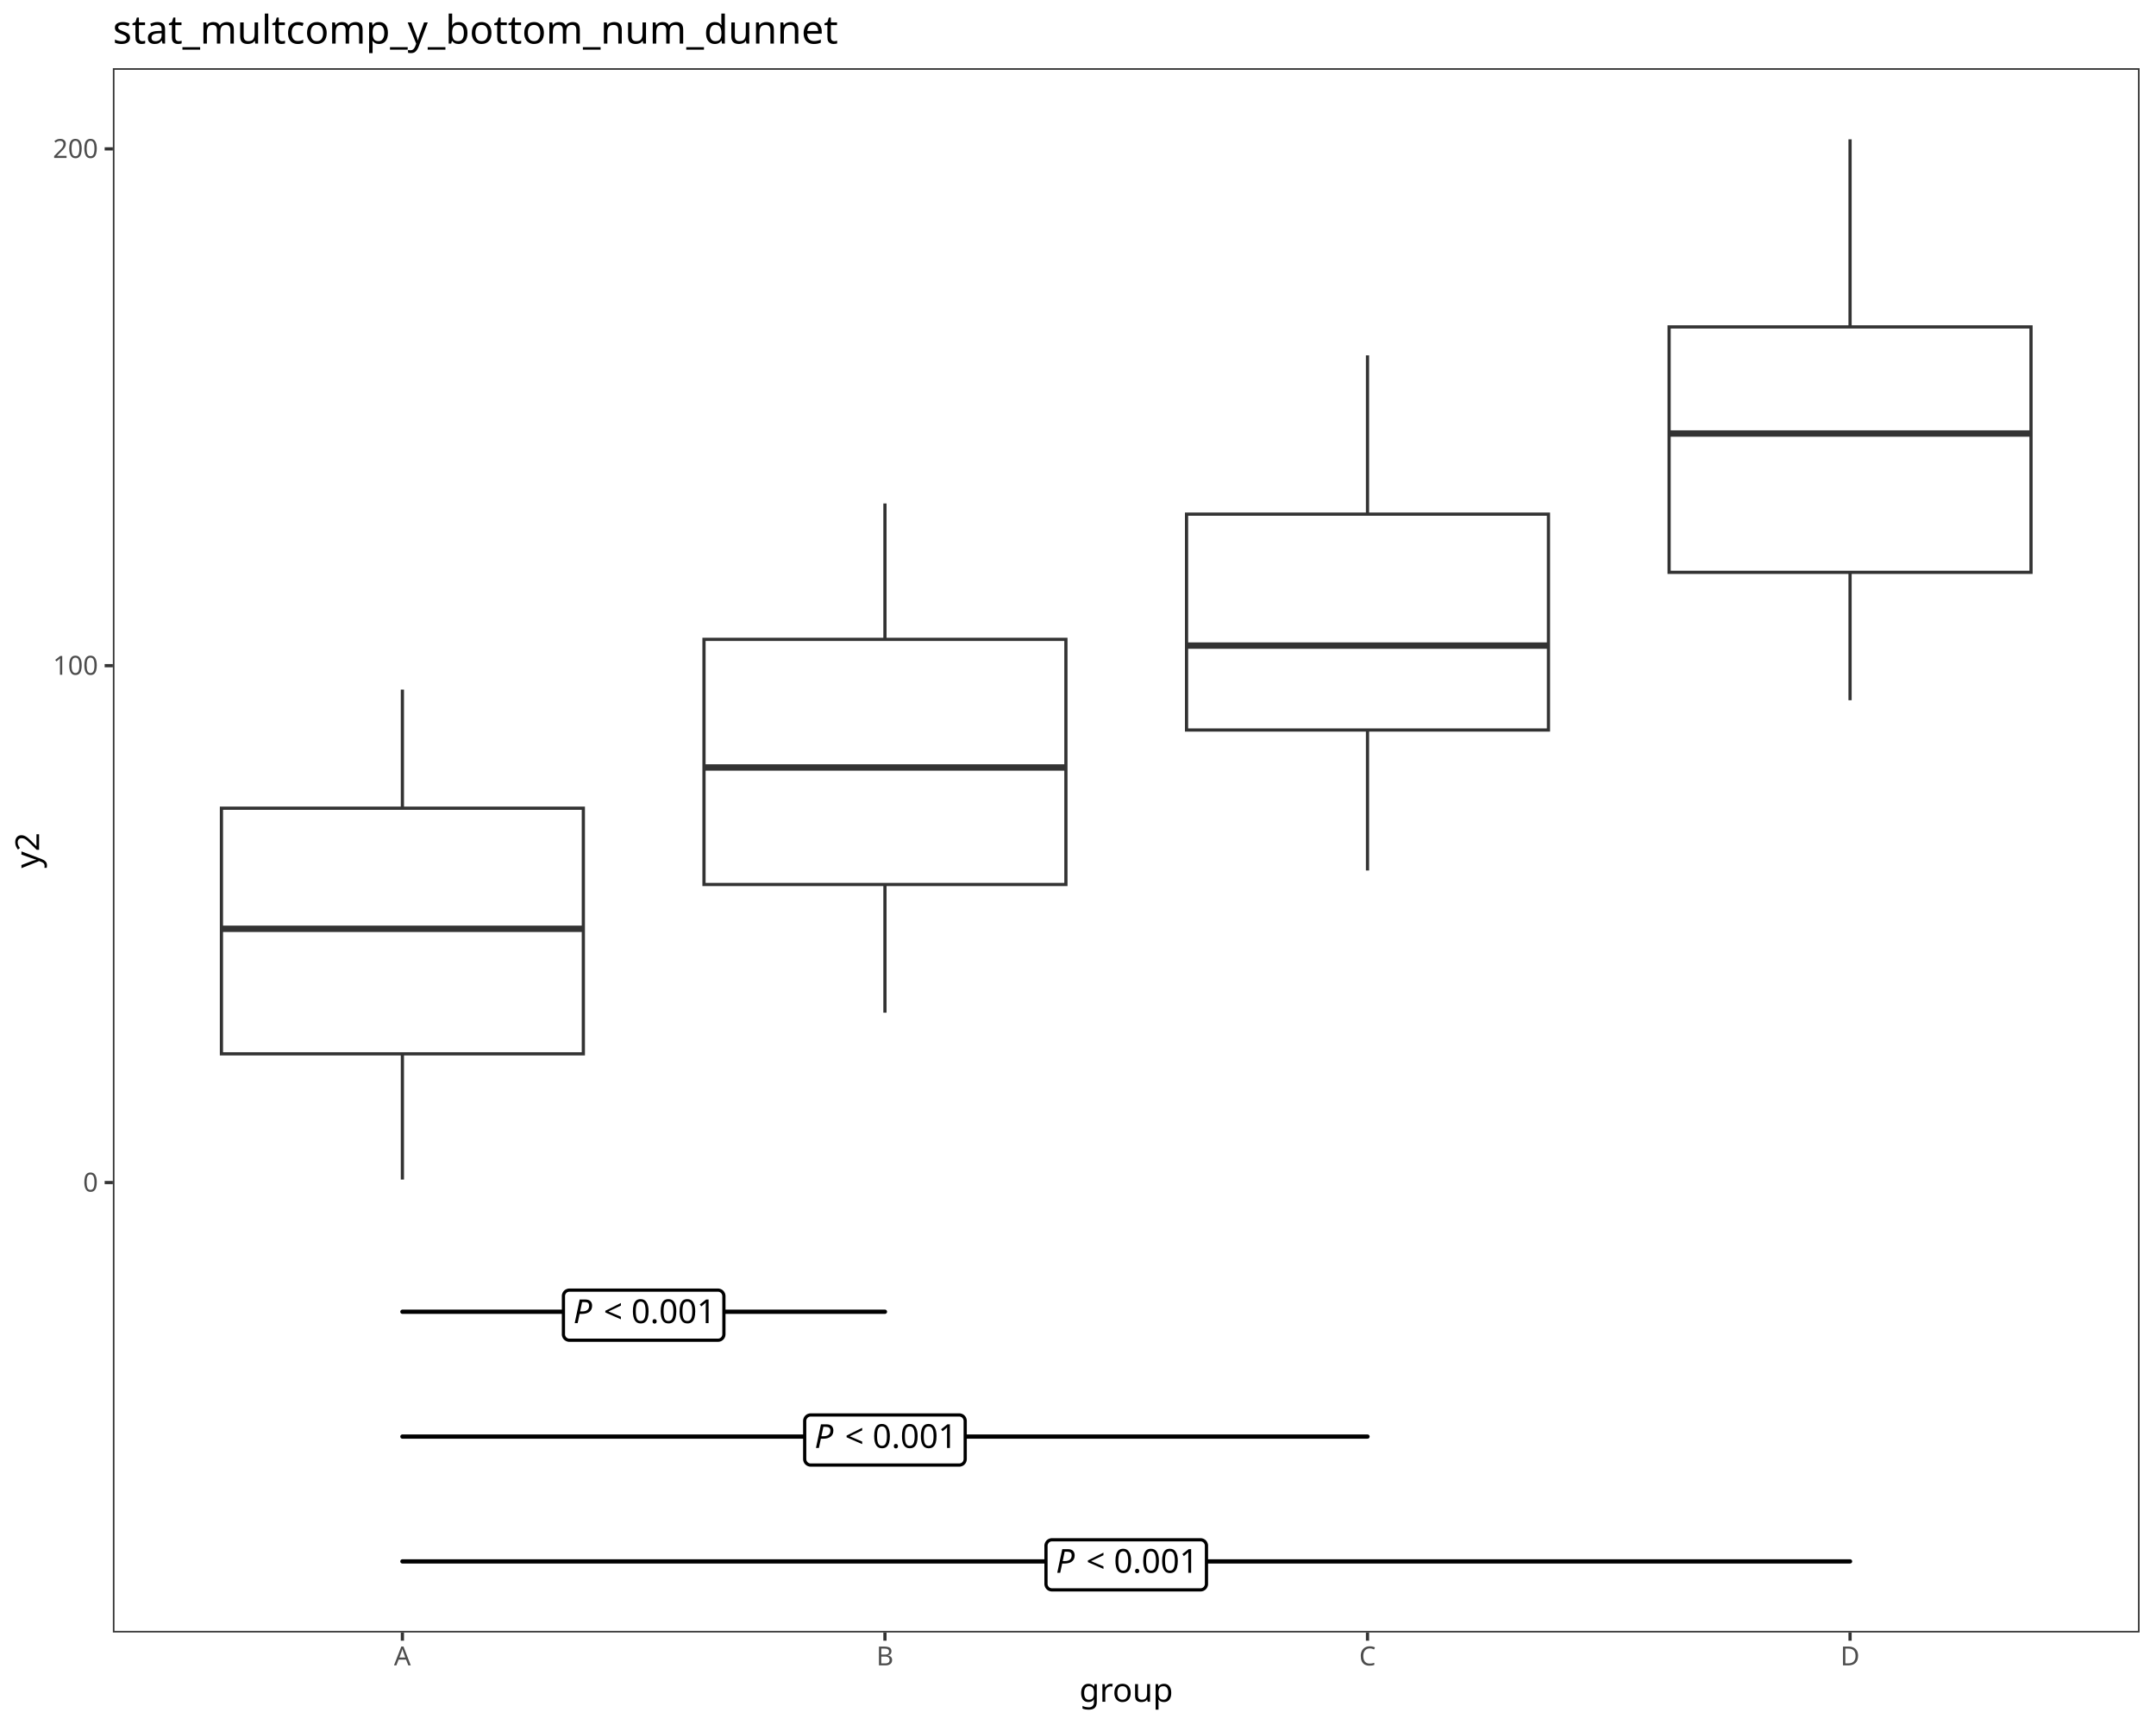
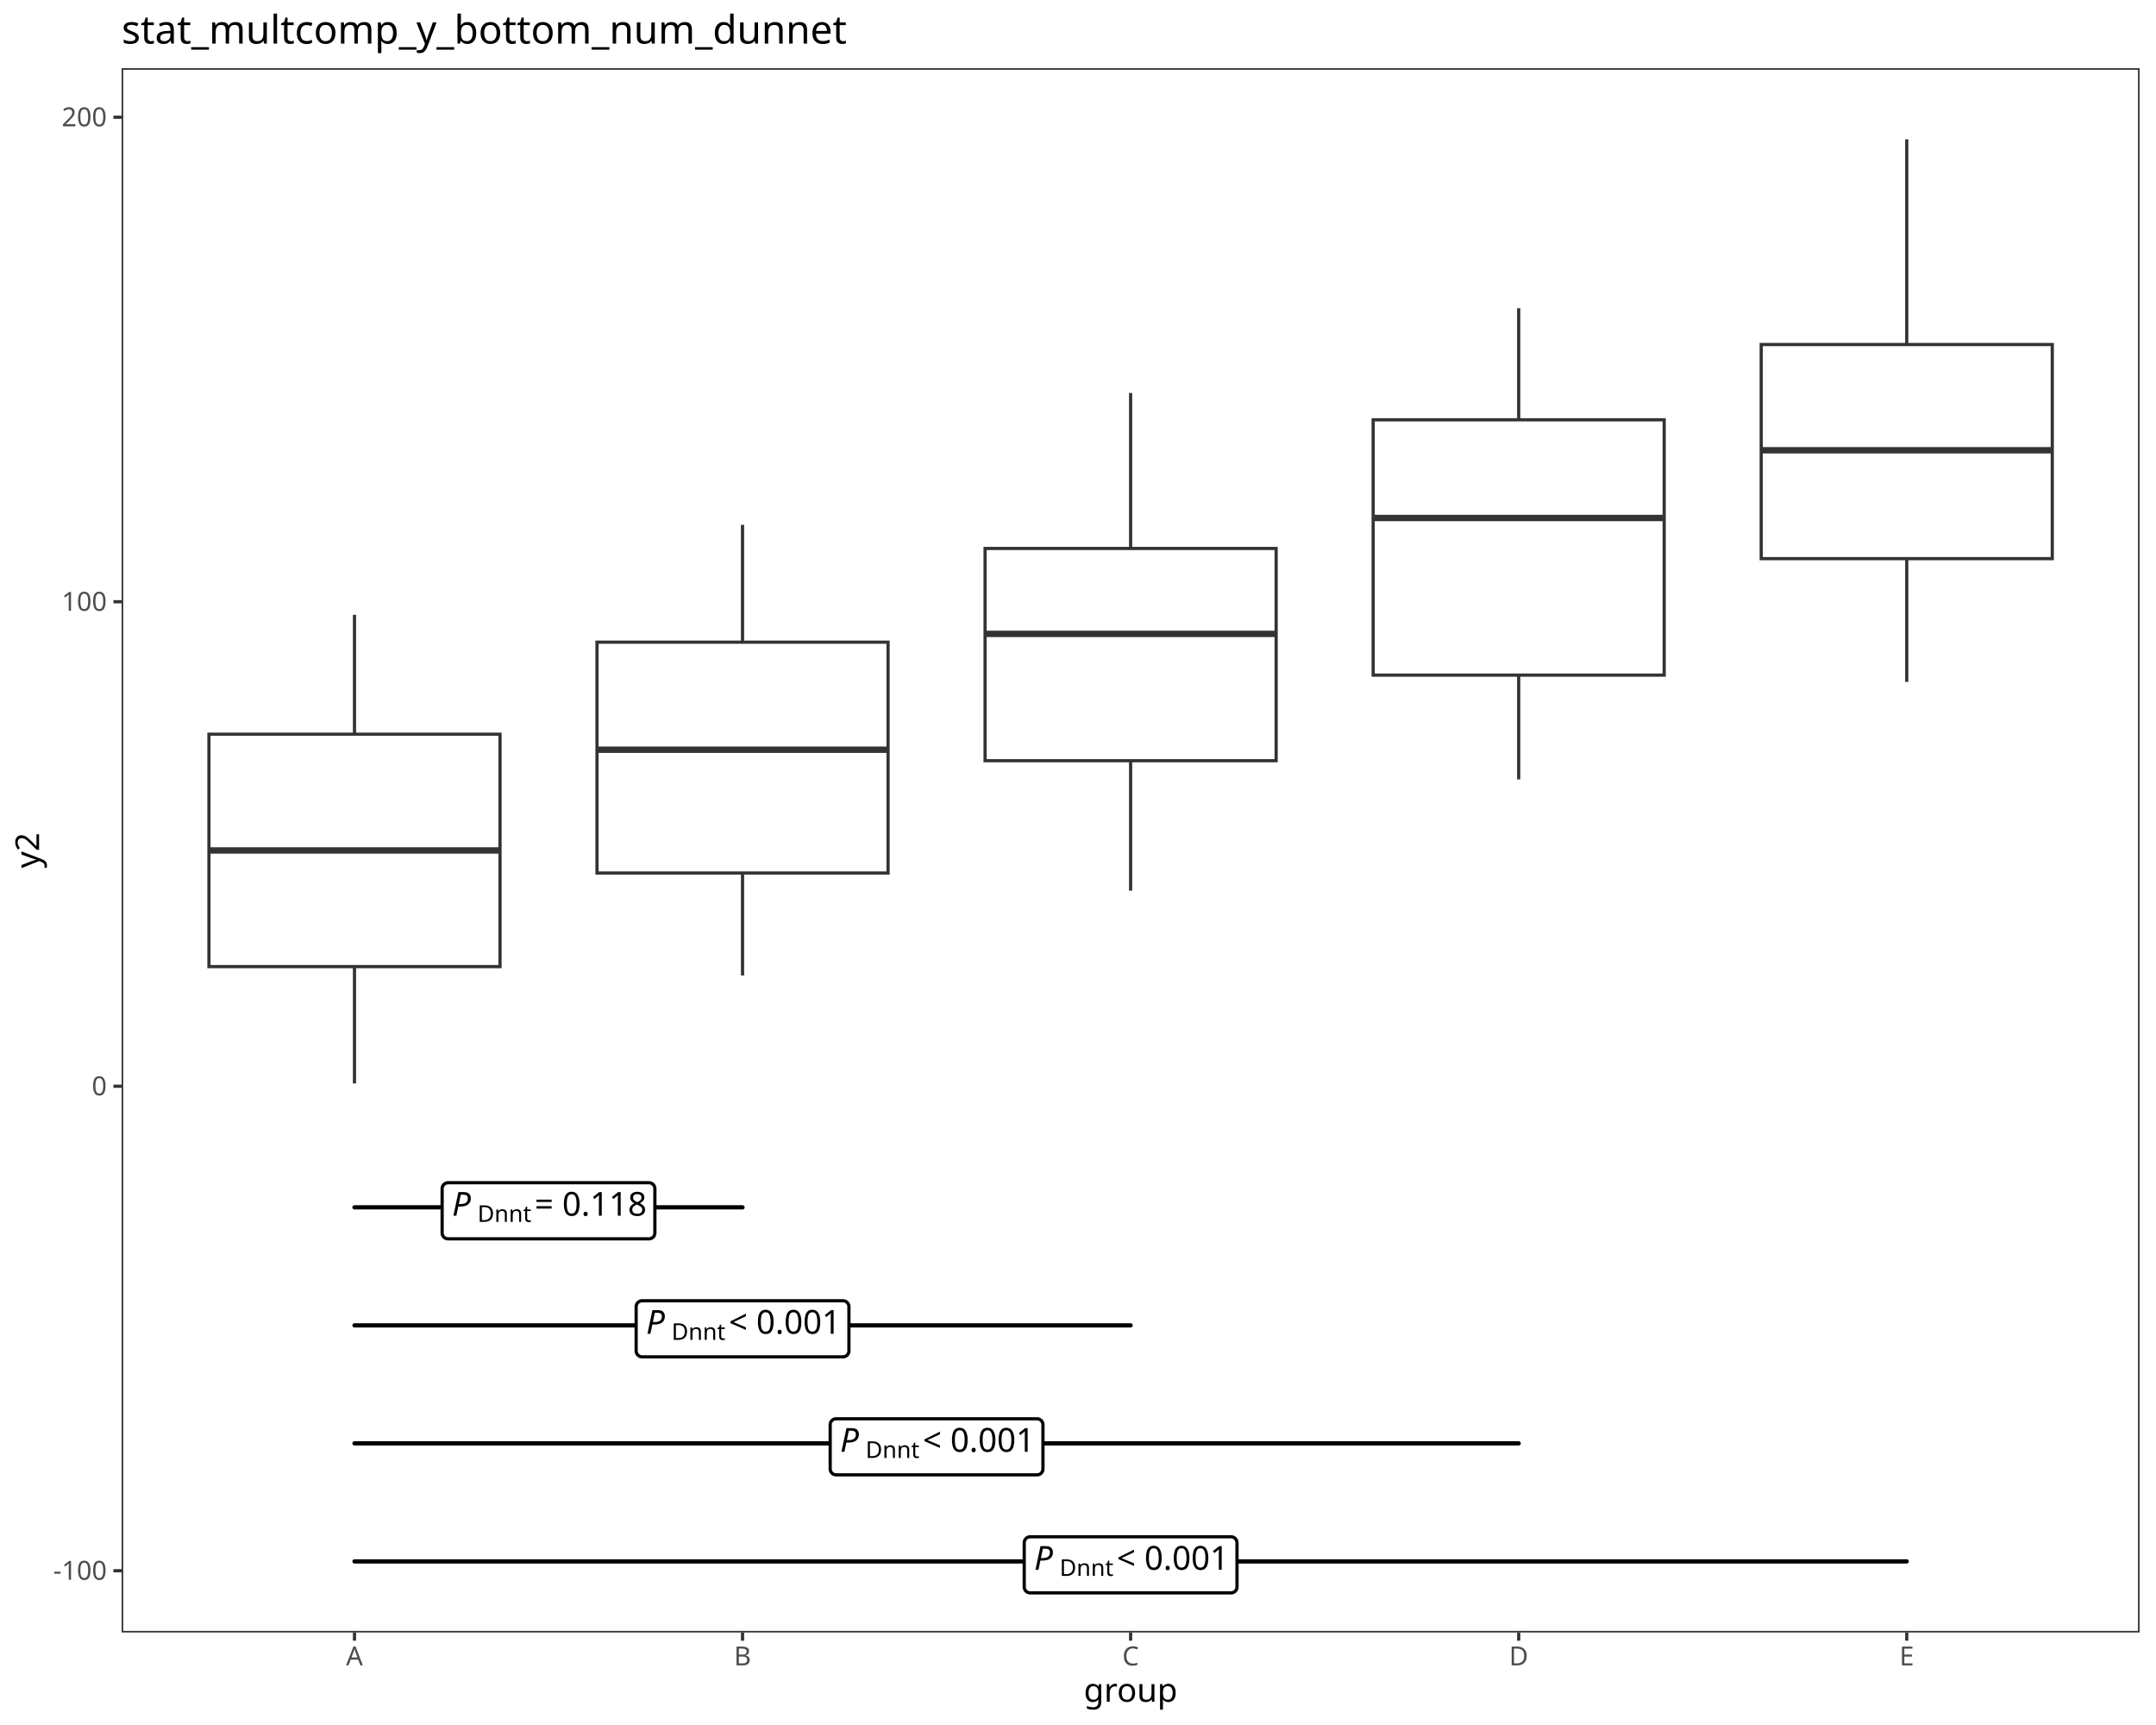
<svg xmlns="http://www.w3.org/2000/svg" class="svglite" data-engine-version="2.0" width="720.00pt" height="576.00pt" viewBox="0 0 720.00 576.00">
  <defs>
    <style type="text/css">
    .svglite line, .svglite polyline, .svglite polygon, .svglite path, .svglite rect, .svglite circle {
      fill: none;
      stroke: #000000;
      stroke-linecap: round;
      stroke-linejoin: round;
      stroke-miterlimit: 10.00;
    }
  </style>
  </defs>
  <rect width="100%" height="100%" style="stroke: none; fill: #FFFFFF;" />
  <defs>
    <clipPath id="cpMC4wMHw3MjAuMDB8MC4wMHw1NzYuMDA=">
      <rect x="0.00" y="0.00" width="720.00" height="576.00" />
    </clipPath>
  </defs>
  <g clip-path="url(#cpMC4wMHw3MjAuMDB8MC4wMHw1NzYuMDA=)">
    <rect x="0.00" y="0.00" width="720.00" height="576.00" style="stroke-width: 1.07; stroke: #FFFFFF; fill: #FFFFFF;" />
  </g>
  <defs>
-     <clipPath id="cpMzcuNjl8NzE0LjUyfDIyLjc4fDU0NS4xMQ==">
-       <rect x="37.69" y="22.78" width="676.83" height="522.33" />
+     <clipPath id="cpNDAuNjJ8NzE0LjUyfDIyLjc4fDU0NS4xMQ==">
+       <rect x="40.62" y="22.78" width="673.90" height="522.33" />
    </clipPath>
  </defs>
-   <g clip-path="url(#cpMzcuNjl8NzE0LjUyfDIyLjc4fDU0NS4xMQ==)">
-     <rect x="37.69" y="22.78" width="676.83" height="522.33" style="stroke-width: 1.07; stroke: none; fill: #FFFFFF;" />
-     <line x1="134.38" y1="269.87" x2="134.38" y2="230.26" style="stroke-width: 1.07; stroke: #333333; stroke-linecap: butt;" />
-     <line x1="134.38" y1="351.89" x2="134.38" y2="393.87" style="stroke-width: 1.07; stroke: #333333; stroke-linecap: butt;" />
-     <polygon points="73.95,269.87 73.95,351.89 194.81,351.89 194.81,269.87 73.95,269.87 " style="stroke-width: 1.07; stroke: #333333; stroke-linecap: butt; stroke-linejoin: miter; fill: #FFFFFF;" />
-     <line x1="73.95" y1="310.14" x2="194.81" y2="310.14" style="stroke-width: 2.13; stroke: #333333; stroke-linecap: butt; stroke-linejoin: miter;" />
-     <line x1="295.53" y1="213.49" x2="295.53" y2="168.11" style="stroke-width: 1.07; stroke: #333333; stroke-linecap: butt;" />
-     <line x1="295.53" y1="295.34" x2="295.53" y2="338.15" style="stroke-width: 1.07; stroke: #333333; stroke-linecap: butt;" />
-     <polygon points="235.10,213.49 235.10,295.34 355.96,295.34 355.96,213.49 235.10,213.49 " style="stroke-width: 1.07; stroke: #333333; stroke-linecap: butt; stroke-linejoin: miter; fill: #FFFFFF;" />
-     <line x1="235.10" y1="256.27" x2="355.96" y2="256.27" style="stroke-width: 2.13; stroke: #333333; stroke-linecap: butt; stroke-linejoin: miter;" />
-     <line x1="456.68" y1="171.68" x2="456.68" y2="118.66" style="stroke-width: 1.07; stroke: #333333; stroke-linecap: butt;" />
-     <line x1="456.68" y1="243.76" x2="456.68" y2="290.67" style="stroke-width: 1.07; stroke: #333333; stroke-linecap: butt;" />
-     <polygon points="396.25,171.68 396.25,243.76 517.11,243.76 517.11,171.68 396.25,171.68 " style="stroke-width: 1.07; stroke: #333333; stroke-linecap: butt; stroke-linejoin: miter; fill: #FFFFFF;" />
-     <line x1="396.25" y1="215.57" x2="517.11" y2="215.57" style="stroke-width: 2.13; stroke: #333333; stroke-linecap: butt; stroke-linejoin: miter;" />
-     <line x1="617.83" y1="109.16" x2="617.83" y2="46.53" style="stroke-width: 1.07; stroke: #333333; stroke-linecap: butt;" />
-     <line x1="617.83" y1="191.11" x2="617.83" y2="233.81" style="stroke-width: 1.07; stroke: #333333; stroke-linecap: butt;" />
-     <polygon points="557.40,109.16 557.40,191.11 678.26,191.11 678.26,109.16 557.40,109.16 " style="stroke-width: 1.07; stroke: #333333; stroke-linecap: butt; stroke-linejoin: miter; fill: #FFFFFF;" />
-     <line x1="557.40" y1="144.76" x2="678.26" y2="144.76" style="stroke-width: 2.13; stroke: #333333; stroke-linecap: butt; stroke-linejoin: miter;" />
-     <line x1="134.38" y1="438.01" x2="295.53" y2="438.01" style="stroke-width: 1.42;" />
-     <polygon points="190.14,447.52 239.76,447.52 239.68,447.52 240.00,447.50 240.32,447.44 240.62,447.33 240.89,447.17 241.14,446.96 241.35,446.73 241.52,446.45 241.65,446.16 241.72,445.85 241.75,445.53 241.75,445.53 241.75,432.77 241.75,432.77 241.72,432.46 241.65,432.14 241.52,431.85 241.35,431.58 241.14,431.34 240.89,431.14 240.62,430.98 240.32,430.87 240.00,430.80 239.76,430.79 190.14,430.79 190.38,430.80 190.06,430.79 189.75,430.83 189.44,430.92 189.15,431.05 188.89,431.23 188.66,431.46 188.46,431.71 188.32,432.00 188.21,432.30 188.16,432.61 188.16,432.77 188.16,445.53 188.16,445.37 188.16,445.69 188.21,446.01 188.32,446.31 188.46,446.59 188.66,446.85 188.89,447.07 189.15,447.25 189.44,447.39 189.75,447.48 190.06,447.52 " style="stroke-width: 1.07; fill: #FFFFFF;" />
-     <text x="191.47" y="441.81" style="font-size: 11.04px; font-style: italic; font-family: sans;" textLength="7.37px" lengthAdjust="spacingAndGlyphs">P</text>
-     <text x="198.83" y="441.81" style="font-size: 11.04px; font-family: sans;" textLength="2.76px" lengthAdjust="spacingAndGlyphs"> </text>
-     <text x="201.60" y="441.81" style="font-size: 11.04px; font-family: sans;" textLength="6.45px" lengthAdjust="spacingAndGlyphs">&lt;</text>
-     <text x="208.05" y="441.81" style="font-size: 11.04px; font-family: sans;" textLength="2.76px" lengthAdjust="spacingAndGlyphs"> </text>
-     <text x="210.81" y="441.81" style="font-size: 11.04px; font-family: sans;" textLength="27.63px" lengthAdjust="spacingAndGlyphs">0.001</text>
-     <line x1="134.38" y1="479.69" x2="456.68" y2="479.69" style="stroke-width: 1.42;" />
-     <polygon points="270.72,489.20 320.34,489.20 320.26,489.20 320.58,489.19 320.89,489.12 321.19,489.01 321.47,488.85 321.72,488.65 321.93,488.41 322.10,488.14 322.22,487.84 322.30,487.53 322.33,487.21 322.33,487.21 322.33,474.46 322.33,474.46 322.30,474.14 322.22,473.83 322.10,473.53 321.93,473.26 321.72,473.02 321.47,472.82 321.19,472.66 320.89,472.55 320.58,472.48 320.34,472.47 270.72,472.47 270.96,472.48 270.64,472.47 270.32,472.51 270.01,472.60 269.73,472.73 269.46,472.92 269.23,473.14 269.04,473.39 268.89,473.68 268.79,473.98 268.74,474.30 268.73,474.46 268.73,487.21 268.74,487.05 268.74,487.37 268.79,487.69 268.89,487.99 269.04,488.28 269.23,488.53 269.46,488.75 269.73,488.93 270.01,489.07 270.32,489.16 270.64,489.20 " style="stroke-width: 1.07; fill: #FFFFFF;" />
-     <text x="272.04" y="483.49" style="font-size: 11.04px; font-style: italic; font-family: sans;" textLength="7.37px" lengthAdjust="spacingAndGlyphs">P</text>
-     <text x="279.41" y="483.49" style="font-size: 11.04px; font-family: sans;" textLength="2.76px" lengthAdjust="spacingAndGlyphs"> </text>
-     <text x="282.17" y="483.49" style="font-size: 11.04px; font-family: sans;" textLength="6.45px" lengthAdjust="spacingAndGlyphs">&lt;</text>
-     <text x="288.62" y="483.49" style="font-size: 11.04px; font-family: sans;" textLength="2.76px" lengthAdjust="spacingAndGlyphs"> </text>
-     <text x="291.39" y="483.49" style="font-size: 11.04px; font-family: sans;" textLength="27.63px" lengthAdjust="spacingAndGlyphs">0.001</text>
-     <line x1="134.38" y1="521.37" x2="617.83" y2="521.37" style="stroke-width: 1.42;" />
-     <polygon points="351.29,530.88 400.91,530.88 400.83,530.88 401.15,530.87 401.47,530.80 401.77,530.69 402.04,530.53 402.29,530.33 402.50,530.09 402.67,529.82 402.80,529.52 402.88,529.21 402.90,528.89 402.90,528.89 402.90,516.14 402.90,516.14 402.88,515.82 402.80,515.51 402.67,515.21 402.50,514.94 402.29,514.70 402.04,514.50 401.77,514.34 401.47,514.23 401.15,514.16 400.91,514.15 351.29,514.15 351.53,514.16 351.21,514.15 350.90,514.19 350.59,514.28 350.30,514.42 350.04,514.60 349.81,514.82 349.62,515.08 349.47,515.36 349.37,515.66 349.31,515.98 349.31,516.14 349.31,528.89 349.31,528.73 349.31,529.05 349.37,529.37 349.47,529.67 349.62,529.96 349.81,530.21 350.04,530.43 350.30,530.62 350.59,530.75 350.90,530.84 351.21,530.88 " style="stroke-width: 1.07; fill: #FFFFFF;" />
-     <text x="352.62" y="525.17" style="font-size: 11.04px; font-style: italic; font-family: sans;" textLength="7.37px" lengthAdjust="spacingAndGlyphs">P</text>
-     <text x="359.99" y="525.17" style="font-size: 11.04px; font-family: sans;" textLength="2.76px" lengthAdjust="spacingAndGlyphs"> </text>
-     <text x="362.75" y="525.17" style="font-size: 11.04px; font-family: sans;" textLength="6.45px" lengthAdjust="spacingAndGlyphs">&lt;</text>
-     <text x="369.20" y="525.17" style="font-size: 11.04px; font-family: sans;" textLength="2.76px" lengthAdjust="spacingAndGlyphs"> </text>
-     <text x="371.96" y="525.17" style="font-size: 11.04px; font-family: sans;" textLength="27.63px" lengthAdjust="spacingAndGlyphs">0.001</text>
-     <rect x="37.69" y="22.78" width="676.83" height="522.33" style="stroke-width: 1.07; stroke: #333333;" />
+   <g clip-path="url(#cpNDAuNjJ8NzE0LjUyfDIyLjc4fDU0NS4xMQ==)">
+     <rect x="40.62" y="22.78" width="673.90" height="522.33" style="stroke-width: 1.07; stroke: none; fill: #FFFFFF;" />
+     <line x1="118.38" y1="245.16" x2="118.38" y2="205.28" style="stroke-width: 1.07; stroke: #333333; stroke-linecap: butt;" />
+     <line x1="118.38" y1="322.76" x2="118.38" y2="361.78" style="stroke-width: 1.07; stroke: #333333; stroke-linecap: butt;" />
+     <polygon points="69.78,245.16 69.78,322.76 166.98,322.76 166.98,245.16 69.78,245.16 " style="stroke-width: 1.07; stroke: #333333; stroke-linecap: butt; stroke-linejoin: miter; fill: #FFFFFF;" />
+     <line x1="69.78" y1="283.97" x2="166.98" y2="283.97" style="stroke-width: 2.13; stroke: #333333; stroke-linecap: butt; stroke-linejoin: miter;" />
+     <line x1="247.97" y1="214.43" x2="247.97" y2="175.23" style="stroke-width: 1.07; stroke: #333333; stroke-linecap: butt;" />
+     <line x1="247.97" y1="291.51" x2="247.97" y2="325.72" style="stroke-width: 1.07; stroke: #333333; stroke-linecap: butt;" />
+     <polygon points="199.37,214.43 199.37,291.51 296.57,291.51 296.57,214.43 199.37,214.43 " style="stroke-width: 1.07; stroke: #333333; stroke-linecap: butt; stroke-linejoin: miter; fill: #FFFFFF;" />
+     <line x1="199.37" y1="250.34" x2="296.57" y2="250.34" style="stroke-width: 2.13; stroke: #333333; stroke-linecap: butt; stroke-linejoin: miter;" />
+     <line x1="377.57" y1="183.14" x2="377.57" y2="131.22" style="stroke-width: 1.07; stroke: #333333; stroke-linecap: butt;" />
+     <line x1="377.57" y1="254.01" x2="377.57" y2="297.39" style="stroke-width: 1.07; stroke: #333333; stroke-linecap: butt;" />
+     <polygon points="328.97,183.14 328.97,254.01 426.17,254.01 426.17,183.14 328.97,183.14 " style="stroke-width: 1.07; stroke: #333333; stroke-linecap: butt; stroke-linejoin: miter; fill: #FFFFFF;" />
+     <line x1="328.97" y1="211.66" x2="426.17" y2="211.66" style="stroke-width: 2.13; stroke: #333333; stroke-linecap: butt; stroke-linejoin: miter;" />
+     <line x1="507.17" y1="140.18" x2="507.17" y2="102.91" style="stroke-width: 1.07; stroke: #333333; stroke-linecap: butt;" />
+     <line x1="507.17" y1="225.43" x2="507.17" y2="260.26" style="stroke-width: 1.07; stroke: #333333; stroke-linecap: butt;" />
+     <polygon points="458.57,140.18 458.57,225.43 555.76,225.43 555.76,140.18 458.57,140.18 " style="stroke-width: 1.07; stroke: #333333; stroke-linecap: butt; stroke-linejoin: miter; fill: #FFFFFF;" />
+     <line x1="458.57" y1="172.96" x2="555.76" y2="172.96" style="stroke-width: 2.13; stroke: #333333; stroke-linecap: butt; stroke-linejoin: miter;" />
+     <line x1="636.76" y1="115.04" x2="636.76" y2="46.53" style="stroke-width: 1.07; stroke: #333333; stroke-linecap: butt;" />
+     <line x1="636.76" y1="186.54" x2="636.76" y2="227.70" style="stroke-width: 1.07; stroke: #333333; stroke-linecap: butt;" />
+     <polygon points="588.16,115.04 588.16,186.54 685.36,186.54 685.36,115.04 588.16,115.04 " style="stroke-width: 1.07; stroke: #333333; stroke-linecap: butt; stroke-linejoin: miter; fill: #FFFFFF;" />
+     <line x1="588.16" y1="150.35" x2="685.36" y2="150.35" style="stroke-width: 2.13; stroke: #333333; stroke-linecap: butt; stroke-linejoin: miter;" />
+     <line x1="118.38" y1="403.15" x2="247.97" y2="403.15" style="stroke-width: 1.42;" />
+     <polygon points="149.63,413.66 216.72,413.66 216.64,413.66 216.96,413.65 217.27,413.58 217.57,413.47 217.85,413.31 218.09,413.11 218.31,412.87 218.48,412.60 218.60,412.30 218.68,411.99 218.70,411.67 218.70,411.67 218.70,396.92 218.70,396.92 218.68,396.60 218.60,396.29 218.48,396.00 218.31,395.73 218.09,395.49 217.85,395.28 217.57,395.12 217.27,395.01 216.96,394.95 216.72,394.93 149.63,394.93 149.87,394.95 149.55,394.93 149.24,394.97 148.93,395.06 148.64,395.20 148.38,395.38 148.15,395.60 147.95,395.86 147.80,396.14 147.70,396.44 147.65,396.76 147.65,396.92 147.65,411.67 147.65,411.51 147.65,411.83 147.70,412.15 147.80,412.45 147.95,412.74 148.15,412.99 148.38,413.21 148.64,413.39 148.93,413.53 149.24,413.62 149.55,413.66 " style="stroke-width: 1.07; fill: #FFFFFF;" />
+     <text x="150.96" y="405.95" style="font-size: 11.04px; font-style: italic; font-family: sans;" textLength="7.37px" lengthAdjust="spacingAndGlyphs">P</text>
+     <text x="159.46" y="408.00" style="font-size: 7.73px; font-family: sans;" textLength="16.33px" lengthAdjust="spacingAndGlyphs">Dnnt</text>
+     <text x="175.79" y="405.95" style="font-size: 11.04px; font-family: sans;" textLength="2.76px" lengthAdjust="spacingAndGlyphs"> </text>
+     <text x="178.55" y="405.95" style="font-size: 11.04px; font-family: sans;" textLength="6.45px" lengthAdjust="spacingAndGlyphs">=</text>
+     <text x="185.00" y="405.95" style="font-size: 11.04px; font-family: sans;" textLength="2.76px" lengthAdjust="spacingAndGlyphs"> </text>
+     <text x="187.76" y="405.95" style="font-size: 11.04px; font-family: sans;" textLength="27.63px" lengthAdjust="spacingAndGlyphs">0.118</text>
+     <line x1="118.38" y1="442.56" x2="377.57" y2="442.56" style="stroke-width: 1.42;" />
+     <polygon points="214.43,453.07 281.52,453.07 281.44,453.07 281.75,453.05 282.07,452.99 282.37,452.88 282.64,452.72 282.89,452.51 283.10,452.27 283.27,452.00 283.40,451.71 283.48,451.40 283.50,451.08 283.50,451.08 283.50,436.33 283.50,436.33 283.48,436.01 283.40,435.70 283.27,435.40 283.10,435.13 282.89,434.89 282.64,434.69 282.37,434.53 282.07,434.42 281.75,434.35 281.52,434.34 214.43,434.34 214.67,434.35 214.35,434.34 214.03,434.38 213.73,434.47 213.44,434.61 213.17,434.79 212.94,435.01 212.75,435.26 212.60,435.55 212.50,435.85 212.45,436.17 212.44,436.33 212.44,451.08 212.45,450.92 212.45,451.24 212.50,451.56 212.60,451.86 212.75,452.14 212.94,452.40 213.17,452.62 213.44,452.80 213.73,452.94 214.03,453.03 214.35,453.07 " style="stroke-width: 1.07; fill: #FFFFFF;" />
+     <text x="215.76" y="445.36" style="font-size: 11.04px; font-style: italic; font-family: sans;" textLength="7.37px" lengthAdjust="spacingAndGlyphs">P</text>
+     <text x="224.26" y="447.40" style="font-size: 7.73px; font-family: sans;" textLength="16.33px" lengthAdjust="spacingAndGlyphs">Dnnt</text>
+     <text x="240.59" y="445.36" style="font-size: 11.04px; font-family: sans;" textLength="2.76px" lengthAdjust="spacingAndGlyphs"> </text>
+     <text x="243.35" y="445.36" style="font-size: 11.04px; font-family: sans;" textLength="6.45px" lengthAdjust="spacingAndGlyphs">&lt;</text>
+     <text x="249.80" y="445.36" style="font-size: 11.04px; font-family: sans;" textLength="2.76px" lengthAdjust="spacingAndGlyphs"> </text>
+     <text x="252.56" y="445.36" style="font-size: 11.04px; font-family: sans;" textLength="27.63px" lengthAdjust="spacingAndGlyphs">0.001</text>
+     <line x1="118.38" y1="481.96" x2="507.17" y2="481.96" style="stroke-width: 1.42;" />
+     <polygon points="279.23,492.47 346.31,492.47 346.23,492.47 346.55,492.46 346.87,492.40 347.17,492.28 347.44,492.12 347.69,491.92 347.90,491.68 348.07,491.41 348.20,491.12 348.27,490.81 348.30,490.49 348.30,490.49 348.30,475.73 348.30,475.73 348.27,475.41 348.20,475.10 348.07,474.81 347.90,474.54 347.69,474.30 347.44,474.10 347.17,473.94 346.87,473.82 346.55,473.76 346.31,473.75 279.23,473.75 279.47,473.76 279.15,473.75 278.83,473.79 278.52,473.87 278.24,474.01 277.97,474.19 277.74,474.41 277.55,474.67 277.40,474.95 277.30,475.26 277.25,475.57 277.24,475.73 277.24,490.49 277.25,490.33 277.25,490.65 277.30,490.96 277.40,491.27 277.55,491.55 277.74,491.80 277.97,492.03 278.24,492.21 278.52,492.34 278.83,492.43 279.15,492.47 " style="stroke-width: 1.07; fill: #FFFFFF;" />
+     <text x="280.55" y="484.77" style="font-size: 11.04px; font-style: italic; font-family: sans;" textLength="7.37px" lengthAdjust="spacingAndGlyphs">P</text>
+     <text x="289.06" y="486.81" style="font-size: 7.73px; font-family: sans;" textLength="16.33px" lengthAdjust="spacingAndGlyphs">Dnnt</text>
+     <text x="305.38" y="484.77" style="font-size: 11.04px; font-family: sans;" textLength="2.76px" lengthAdjust="spacingAndGlyphs"> </text>
+     <text x="308.15" y="484.77" style="font-size: 11.04px; font-family: sans;" textLength="6.45px" lengthAdjust="spacingAndGlyphs">&lt;</text>
+     <text x="314.60" y="484.77" style="font-size: 11.04px; font-family: sans;" textLength="2.76px" lengthAdjust="spacingAndGlyphs"> </text>
+     <text x="317.36" y="484.77" style="font-size: 11.04px; font-family: sans;" textLength="27.63px" lengthAdjust="spacingAndGlyphs">0.001</text>
+     <line x1="118.38" y1="521.37" x2="636.76" y2="521.37" style="stroke-width: 1.42;" />
+     <polygon points="344.03,531.88 411.11,531.88 411.03,531.88 411.35,531.87 411.66,531.80 411.96,531.69 412.24,531.53 412.49,531.33 412.70,531.09 412.87,530.82 413.00,530.52 413.07,530.21 413.10,529.89 413.10,529.89 413.10,515.14 413.10,515.14 413.07,514.82 413.00,514.51 412.87,514.22 412.70,513.95 412.49,513.71 412.24,513.50 411.96,513.34 411.66,513.23 411.35,513.17 411.11,513.15 344.03,513.15 344.27,513.17 343.95,513.15 343.63,513.19 343.32,513.28 343.03,513.42 342.77,513.60 342.54,513.82 342.35,514.08 342.20,514.36 342.10,514.66 342.05,514.98 342.04,515.14 342.04,529.89 342.05,529.73 342.05,530.05 342.10,530.37 342.20,530.67 342.35,530.96 342.54,531.21 342.77,531.43 343.03,531.61 343.32,531.75 343.63,531.84 343.95,531.88 " style="stroke-width: 1.07; fill: #FFFFFF;" />
+     <text x="345.35" y="524.17" style="font-size: 11.04px; font-style: italic; font-family: sans;" textLength="7.37px" lengthAdjust="spacingAndGlyphs">P</text>
+     <text x="353.86" y="526.22" style="font-size: 7.73px; font-family: sans;" textLength="16.33px" lengthAdjust="spacingAndGlyphs">Dnnt</text>
+     <text x="370.18" y="524.17" style="font-size: 11.04px; font-family: sans;" textLength="2.76px" lengthAdjust="spacingAndGlyphs"> </text>
+     <text x="372.95" y="524.17" style="font-size: 11.04px; font-family: sans;" textLength="6.45px" lengthAdjust="spacingAndGlyphs">&lt;</text>
+     <text x="379.40" y="524.17" style="font-size: 11.04px; font-family: sans;" textLength="2.76px" lengthAdjust="spacingAndGlyphs"> </text>
+     <text x="382.16" y="524.17" style="font-size: 11.04px; font-family: sans;" textLength="27.63px" lengthAdjust="spacingAndGlyphs">0.001</text>
+     <rect x="40.62" y="22.78" width="673.90" height="522.33" style="stroke-width: 1.07; stroke: #333333;" />
  </g>
  <g clip-path="url(#cpMC4wMHw3MjAuMDB8MC4wMHw1NzYuMDA=)">
-     <text x="32.76" y="397.89" text-anchor="end" style="font-size: 8.80px; fill: #4D4D4D; font-family: sans;" textLength="4.89px" lengthAdjust="spacingAndGlyphs">0</text>
-     <text x="32.76" y="225.31" text-anchor="end" style="font-size: 8.80px; fill: #4D4D4D; font-family: sans;" textLength="14.68px" lengthAdjust="spacingAndGlyphs">100</text>
-     <text x="32.76" y="52.74" text-anchor="end" style="font-size: 8.80px; fill: #4D4D4D; font-family: sans;" textLength="14.68px" lengthAdjust="spacingAndGlyphs">200</text>
-     <polyline points="34.95,394.86 37.69,394.86 " style="stroke-width: 1.07; stroke: #333333; stroke-linecap: butt;" />
-     <polyline points="34.95,222.28 37.69,222.28 " style="stroke-width: 1.07; stroke: #333333; stroke-linecap: butt;" />
-     <polyline points="34.95,49.71 37.69,49.71 " style="stroke-width: 1.07; stroke: #333333; stroke-linecap: butt;" />
-     <polyline points="134.38,547.85 134.38,545.11 " style="stroke-width: 1.07; stroke: #333333; stroke-linecap: butt;" />
-     <polyline points="295.53,547.85 295.53,545.11 " style="stroke-width: 1.07; stroke: #333333; stroke-linecap: butt;" />
-     <polyline points="456.68,547.85 456.68,545.11 " style="stroke-width: 1.07; stroke: #333333; stroke-linecap: butt;" />
-     <polyline points="617.83,547.85 617.83,545.11 " style="stroke-width: 1.07; stroke: #333333; stroke-linecap: butt;" />
-     <text x="134.38" y="556.10" text-anchor="middle" style="font-size: 8.80px; fill: #4D4D4D; font-family: sans;" textLength="5.87px" lengthAdjust="spacingAndGlyphs">A</text>
-     <text x="295.53" y="556.10" text-anchor="middle" style="font-size: 8.80px; fill: #4D4D4D; font-family: sans;" textLength="5.87px" lengthAdjust="spacingAndGlyphs">B</text>
-     <text x="456.68" y="556.10" text-anchor="middle" style="font-size: 8.80px; fill: #4D4D4D; font-family: sans;" textLength="6.36px" lengthAdjust="spacingAndGlyphs">C</text>
-     <text x="617.83" y="556.10" text-anchor="middle" style="font-size: 8.80px; fill: #4D4D4D; font-family: sans;" textLength="6.36px" lengthAdjust="spacingAndGlyphs">D</text>
-     <text x="376.10" y="568.24" text-anchor="middle" style="font-size: 11.00px; font-family: sans;" textLength="28.14px" lengthAdjust="spacingAndGlyphs">group</text>
+     <text x="35.69" y="527.51" text-anchor="end" style="font-size: 8.80px; fill: #4D4D4D; font-family: sans;" textLength="17.61px" lengthAdjust="spacingAndGlyphs">-100</text>
+     <text x="35.69" y="365.73" text-anchor="end" style="font-size: 8.80px; fill: #4D4D4D; font-family: sans;" textLength="4.89px" lengthAdjust="spacingAndGlyphs">0</text>
+     <text x="35.69" y="203.95" text-anchor="end" style="font-size: 8.80px; fill: #4D4D4D; font-family: sans;" textLength="14.68px" lengthAdjust="spacingAndGlyphs">100</text>
+     <text x="35.69" y="42.18" text-anchor="end" style="font-size: 8.80px; fill: #4D4D4D; font-family: sans;" textLength="14.68px" lengthAdjust="spacingAndGlyphs">200</text>
+     <polyline points="37.88,524.48 40.62,524.48 " style="stroke-width: 1.07; stroke: #333333; stroke-linecap: butt;" />
+     <polyline points="37.88,362.71 40.62,362.71 " style="stroke-width: 1.07; stroke: #333333; stroke-linecap: butt;" />
+     <polyline points="37.88,200.93 40.62,200.93 " style="stroke-width: 1.07; stroke: #333333; stroke-linecap: butt;" />
+     <polyline points="37.88,39.15 40.62,39.15 " style="stroke-width: 1.07; stroke: #333333; stroke-linecap: butt;" />
+     <polyline points="118.38,547.85 118.38,545.11 " style="stroke-width: 1.07; stroke: #333333; stroke-linecap: butt;" />
+     <polyline points="247.97,547.85 247.97,545.11 " style="stroke-width: 1.07; stroke: #333333; stroke-linecap: butt;" />
+     <polyline points="377.57,547.85 377.57,545.11 " style="stroke-width: 1.07; stroke: #333333; stroke-linecap: butt;" />
+     <polyline points="507.17,547.85 507.17,545.11 " style="stroke-width: 1.07; stroke: #333333; stroke-linecap: butt;" />
+     <polyline points="636.76,547.85 636.76,545.11 " style="stroke-width: 1.07; stroke: #333333; stroke-linecap: butt;" />
+     <text x="118.38" y="556.10" text-anchor="middle" style="font-size: 8.80px; fill: #4D4D4D; font-family: sans;" textLength="5.87px" lengthAdjust="spacingAndGlyphs">A</text>
+     <text x="247.97" y="556.10" text-anchor="middle" style="font-size: 8.80px; fill: #4D4D4D; font-family: sans;" textLength="5.87px" lengthAdjust="spacingAndGlyphs">B</text>
+     <text x="377.57" y="556.10" text-anchor="middle" style="font-size: 8.80px; fill: #4D4D4D; font-family: sans;" textLength="6.36px" lengthAdjust="spacingAndGlyphs">C</text>
+     <text x="507.17" y="556.10" text-anchor="middle" style="font-size: 8.80px; fill: #4D4D4D; font-family: sans;" textLength="6.36px" lengthAdjust="spacingAndGlyphs">D</text>
+     <text x="636.76" y="556.10" text-anchor="middle" style="font-size: 8.80px; fill: #4D4D4D; font-family: sans;" textLength="5.87px" lengthAdjust="spacingAndGlyphs">E</text>
+     <text x="377.57" y="568.24" text-anchor="middle" style="font-size: 11.00px; font-family: sans;" textLength="28.14px" lengthAdjust="spacingAndGlyphs">group</text>
    <text transform="translate(13.05,283.95) rotate(-90)" text-anchor="middle" style="font-size: 11.00px; font-family: sans;" textLength="11.62px" lengthAdjust="spacingAndGlyphs">y2</text>
-     <text x="37.69" y="14.56" style="font-size: 13.20px; font-family: sans;" textLength="228.25px" lengthAdjust="spacingAndGlyphs">stat_multcomp_y_bottom_num_dunnet</text>
+     <text x="40.62" y="14.56" style="font-size: 13.20px; font-family: sans;" textLength="228.25px" lengthAdjust="spacingAndGlyphs">stat_multcomp_y_bottom_num_dunnet</text>
  </g>
</svg>
